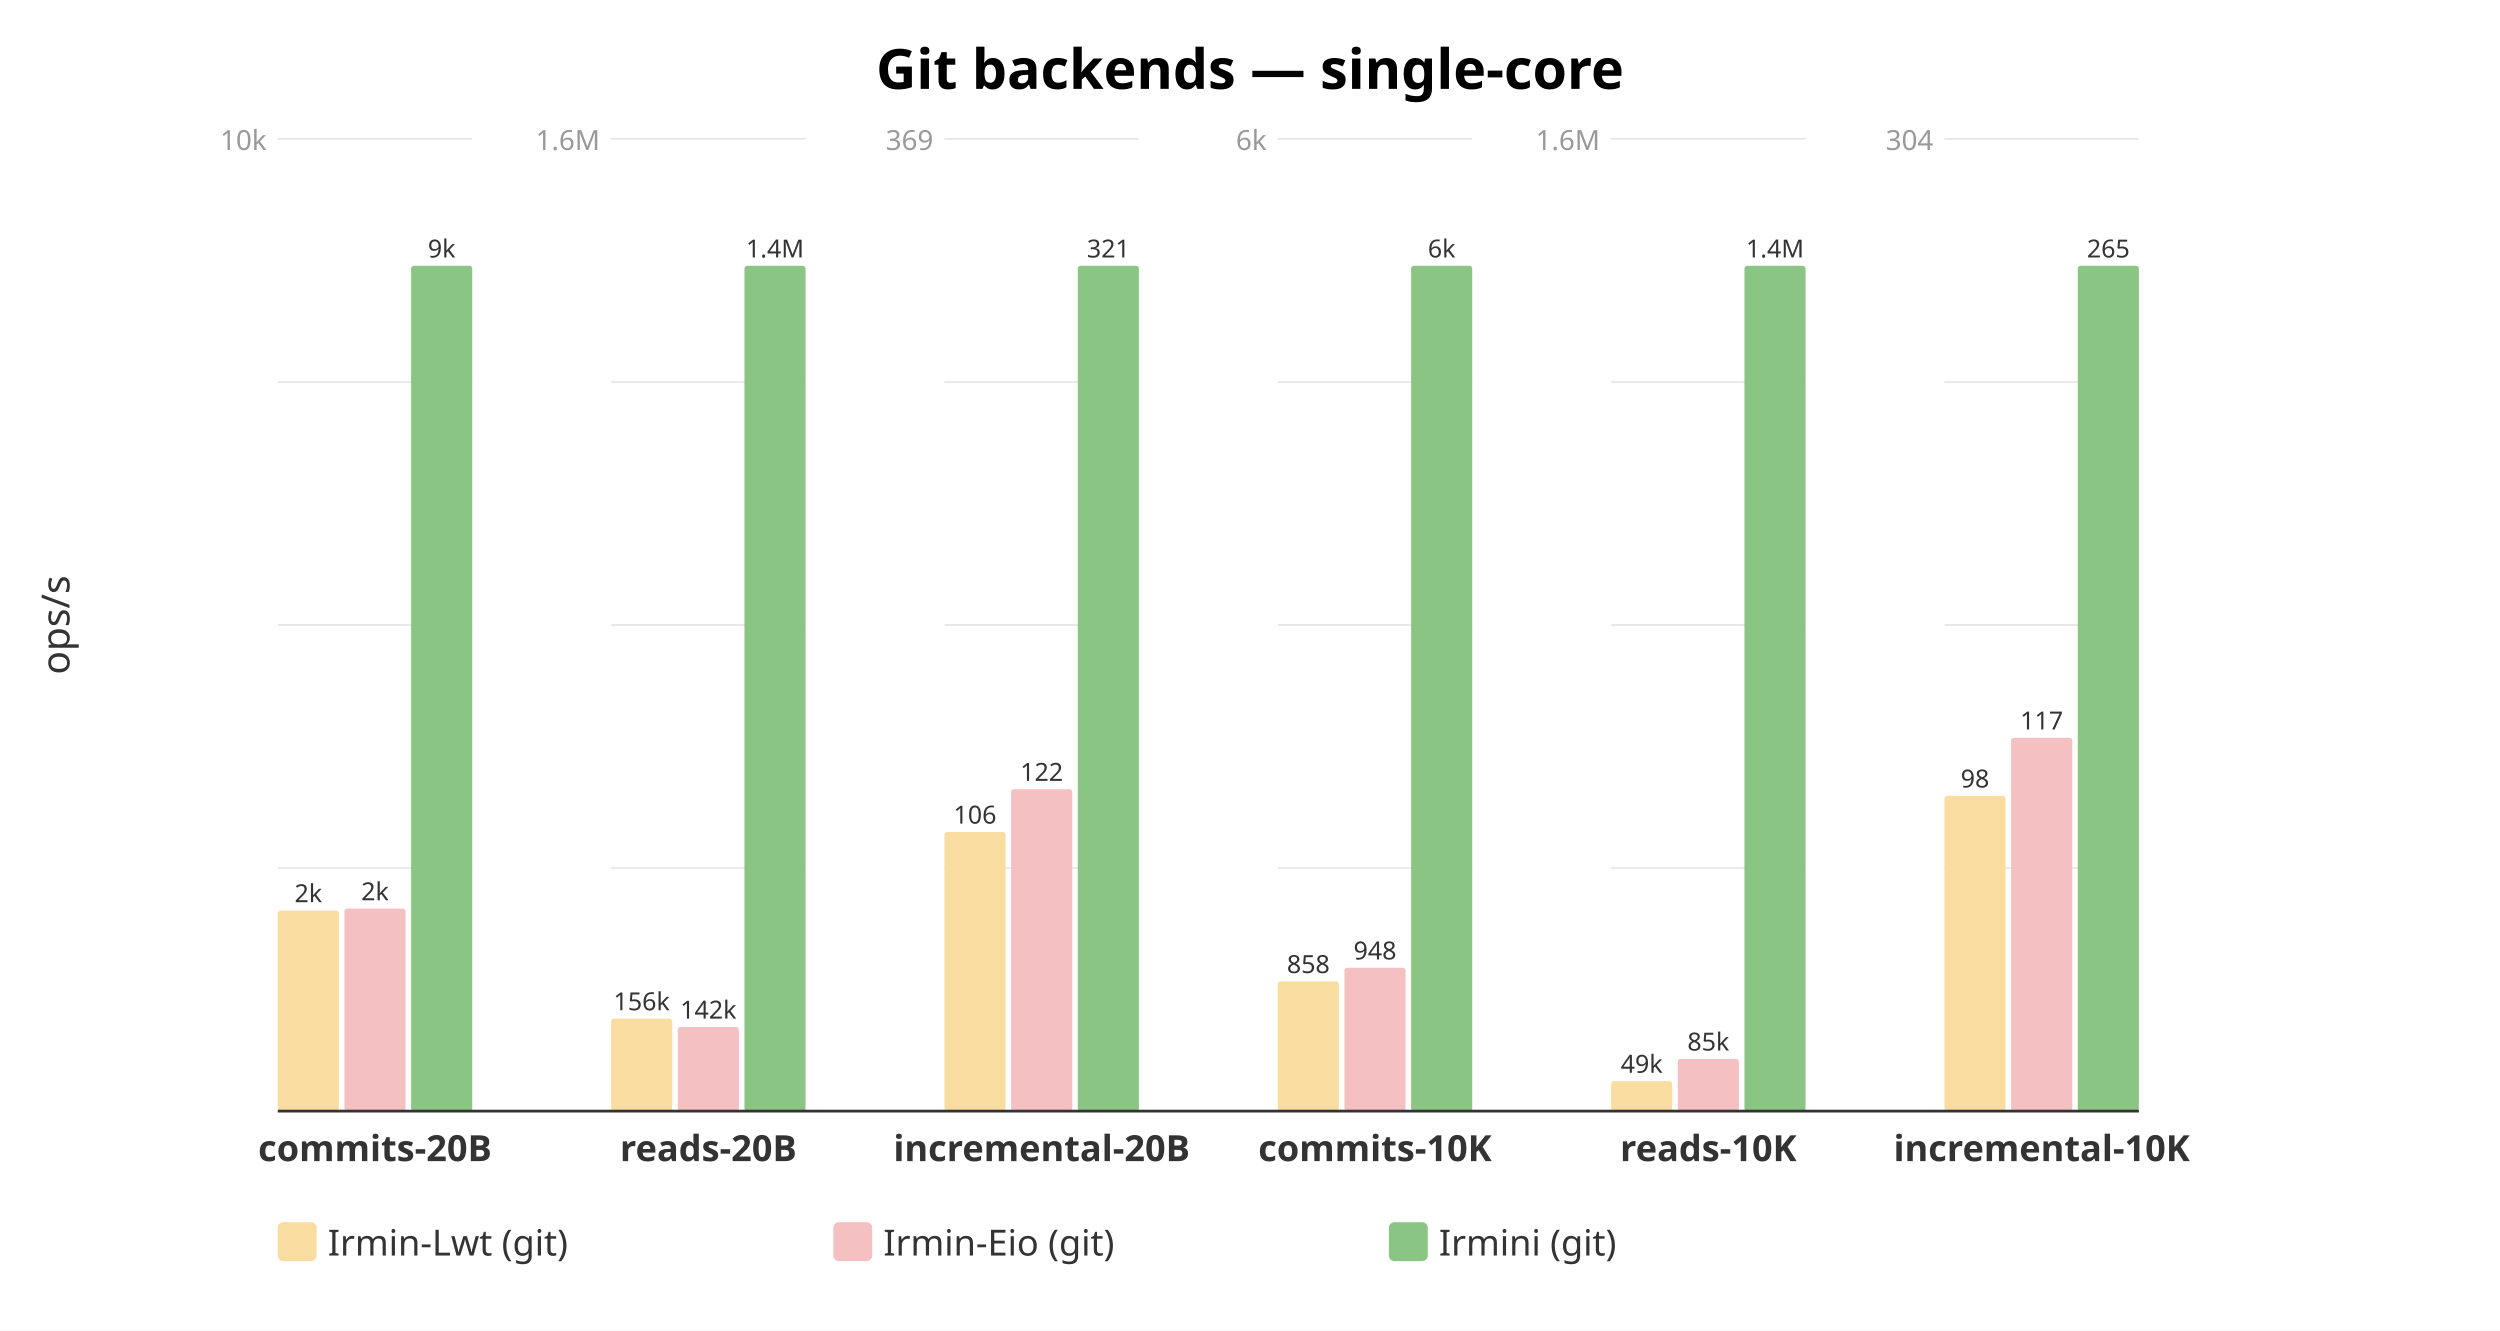
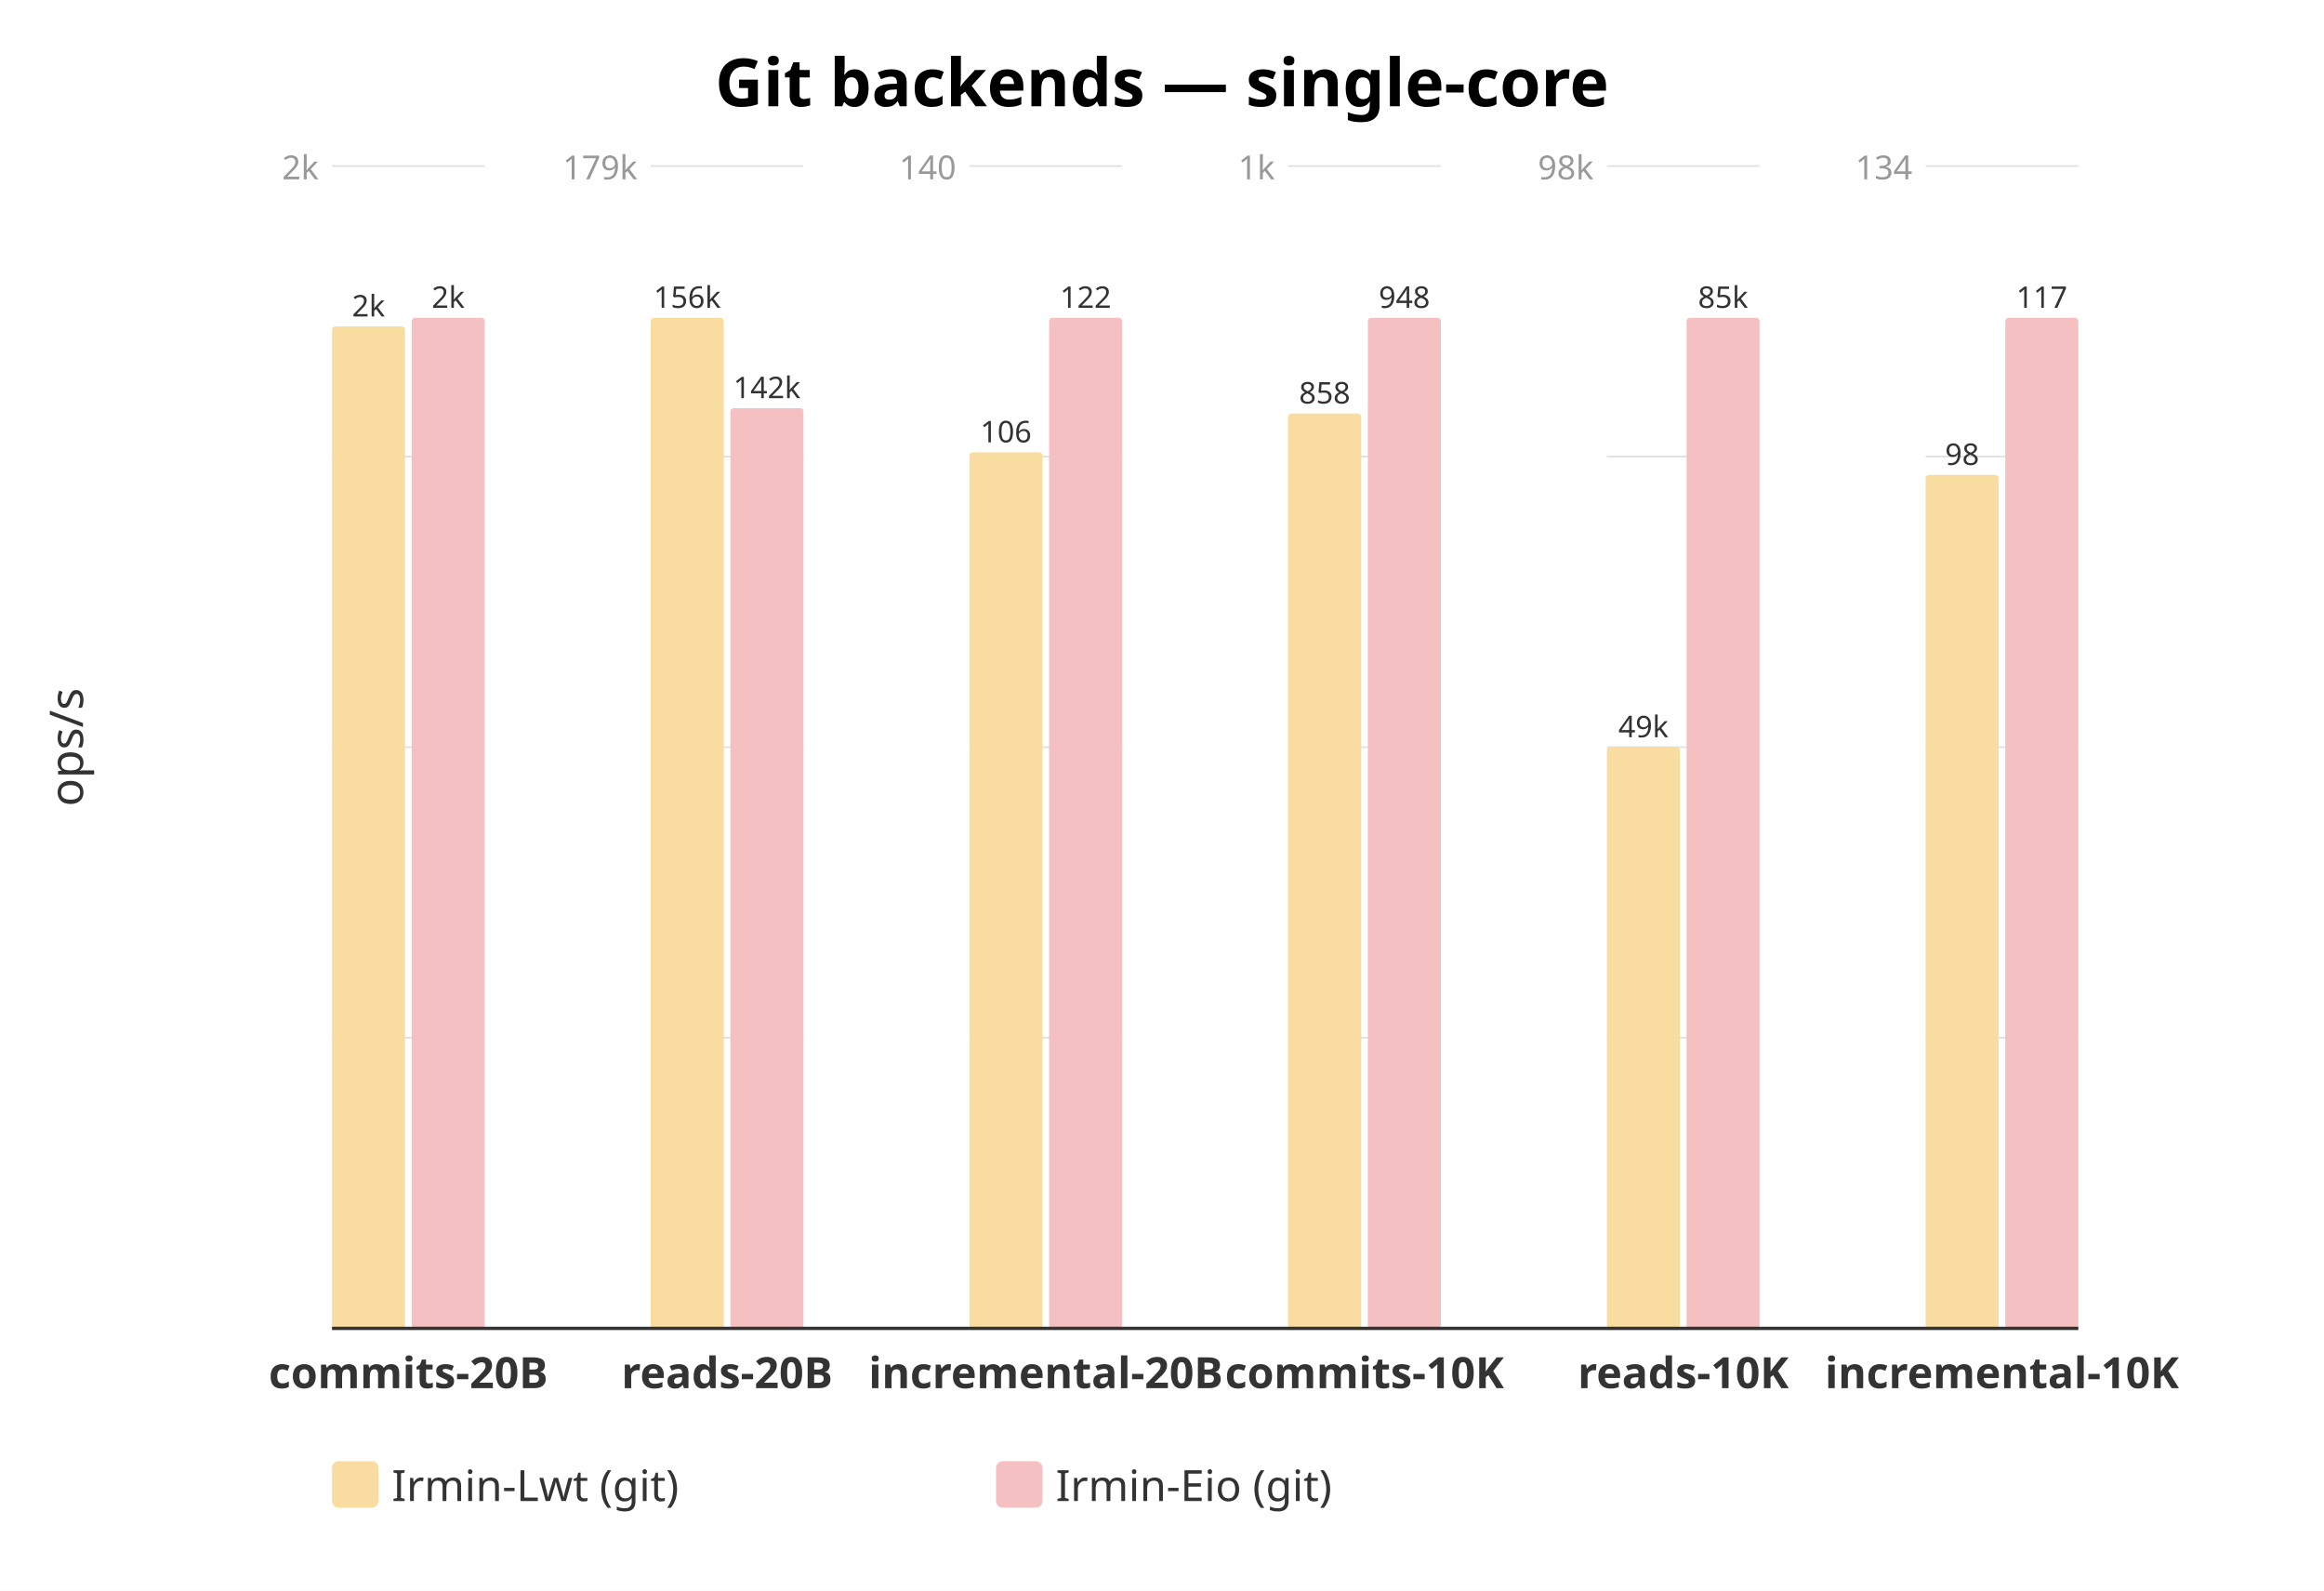
- <svg xmlns="http://www.w3.org/2000/svg" width="900" height="479" font-family="system-ui, sans-serif" font-size="14">
-   <rect width="900" height="479" fill="white" />
+ <svg xmlns="http://www.w3.org/2000/svg" width="700" height="479" font-family="system-ui, sans-serif" font-size="14">
+   <rect width="700" height="479" fill="white" />
  <defs>
</defs>
-   <text x="450.0" y="32" text-anchor="middle" font-size="20" font-weight="bold">Git backends — single-core</text>
+   <text x="350.0" y="32" text-anchor="middle" font-size="20" font-weight="bold">Git backends — single-core</text>
  <g transform="translate(100,50)">
    <text x="-75" y="175.0" text-anchor="middle" font-size="14" fill="#333" transform="rotate(-90,-75,175.0)">ops/s</text>
-     <line x1="0" y1="262.5" x2="70" y2="262.5" stroke="#e0e0e0" stroke-width="0.5" />
-     <line x1="0" y1="175.0" x2="70" y2="175.0" stroke="#e0e0e0" stroke-width="0.5" />
-     <line x1="0" y1="87.5" x2="70" y2="87.5" stroke="#e0e0e0" stroke-width="0.5" />
-     <line x1="0" y1="0.0" x2="70" y2="0.0" stroke="#e0e0e0" stroke-width="0.5" />
-     <text x="-4.0" y="4.0" text-anchor="end" font-size="10" fill="#999">10k</text>
-     <rect x="0.0" y="277.8" width="22" height="72.2" fill="#f9dda0" rx="1" />
-     <text x="11.0" y="274.8" text-anchor="middle" font-size="9" fill="#333">2k</text>
-     <rect x="24.0" y="277.1" width="22" height="72.9" fill="#f5c0c1" rx="1" />
-     <text x="35.0" y="274.1" text-anchor="middle" font-size="9" fill="#333">2k</text>
-     <rect x="48.0" y="45.7" width="22" height="304.3" fill="#8bc584" rx="1" />
-     <text x="59.0" y="42.7" text-anchor="middle" font-size="9" fill="#333">9k</text>
-     <text x="35.0" y="368" text-anchor="middle" font-size="13" font-weight="bold" fill="#333">commits-20B</text>
-     <line x1="120" y1="262.5" x2="190" y2="262.5" stroke="#e0e0e0" stroke-width="0.5" />
-     <line x1="120" y1="175.0" x2="190" y2="175.0" stroke="#e0e0e0" stroke-width="0.5" />
-     <line x1="120" y1="87.5" x2="190" y2="87.5" stroke="#e0e0e0" stroke-width="0.5" />
-     <line x1="120" y1="0.0" x2="190" y2="0.0" stroke="#e0e0e0" stroke-width="0.5" />
-     <text x="116.0" y="4.0" text-anchor="end" font-size="10" fill="#999">1.6M</text>
-     <rect x="120.0" y="316.7" width="22" height="33.3" fill="#f9dda0" rx="1" />
-     <text x="131.0" y="313.7" text-anchor="middle" font-size="9" fill="#333">156k</text>
-     <rect x="144.0" y="319.7" width="22" height="30.3" fill="#f5c0c1" rx="1" />
-     <text x="155.0" y="316.7" text-anchor="middle" font-size="9" fill="#333">142k</text>
-     <rect x="168.0" y="45.7" width="22" height="304.3" fill="#8bc584" rx="1" />
-     <text x="179.0" y="42.7" text-anchor="middle" font-size="9" fill="#333">1.4M</text>
-     <text x="155.0" y="368" text-anchor="middle" font-size="13" font-weight="bold" fill="#333">reads-20B</text>
-     <line x1="240" y1="262.5" x2="310" y2="262.5" stroke="#e0e0e0" stroke-width="0.5" />
-     <line x1="240" y1="175.0" x2="310" y2="175.0" stroke="#e0e0e0" stroke-width="0.5" />
-     <line x1="240" y1="87.5" x2="310" y2="87.5" stroke="#e0e0e0" stroke-width="0.5" />
-     <line x1="240" y1="0.0" x2="310" y2="0.0" stroke="#e0e0e0" stroke-width="0.5" />
-     <text x="236.0" y="4.0" text-anchor="end" font-size="10" fill="#999">369</text>
-     <rect x="240.0" y="249.5" width="22" height="100.5" fill="#f9dda0" rx="1" />
-     <text x="251.0" y="246.5" text-anchor="middle" font-size="9" fill="#333">106</text>
-     <rect x="264.0" y="234.1" width="22" height="115.9" fill="#f5c0c1" rx="1" />
-     <text x="275.0" y="231.1" text-anchor="middle" font-size="9" fill="#333">122</text>
-     <rect x="288.0" y="45.7" width="22" height="304.3" fill="#8bc584" rx="1" />
-     <text x="299.0" y="42.7" text-anchor="middle" font-size="9" fill="#333">321</text>
-     <text x="275.0" y="368" text-anchor="middle" font-size="13" font-weight="bold" fill="#333">incremental-20B</text>
-     <line x1="360" y1="262.5" x2="430" y2="262.5" stroke="#e0e0e0" stroke-width="0.5" />
-     <line x1="360" y1="175.0" x2="430" y2="175.0" stroke="#e0e0e0" stroke-width="0.5" />
-     <line x1="360" y1="87.5" x2="430" y2="87.5" stroke="#e0e0e0" stroke-width="0.5" />
-     <line x1="360" y1="0.0" x2="430" y2="0.0" stroke="#e0e0e0" stroke-width="0.5" />
-     <text x="356.0" y="4.0" text-anchor="end" font-size="10" fill="#999">6k</text>
-     <rect x="360.0" y="303.3" width="22" height="46.7" fill="#f9dda0" rx="1" />
-     <text x="371.0" y="300.3" text-anchor="middle" font-size="9" fill="#333">858</text>
-     <rect x="384.0" y="298.4" width="22" height="51.6" fill="#f5c0c1" rx="1" />
-     <text x="395.0" y="295.4" text-anchor="middle" font-size="9" fill="#333">948</text>
-     <rect x="408.0" y="45.7" width="22" height="304.3" fill="#8bc584" rx="1" />
-     <text x="419.0" y="42.7" text-anchor="middle" font-size="9" fill="#333">6k</text>
-     <text x="395.0" y="368" text-anchor="middle" font-size="13" font-weight="bold" fill="#333">commits-10K</text>
-     <line x1="480" y1="262.5" x2="550" y2="262.5" stroke="#e0e0e0" stroke-width="0.5" />
-     <line x1="480" y1="175.0" x2="550" y2="175.0" stroke="#e0e0e0" stroke-width="0.5" />
-     <line x1="480" y1="87.5" x2="550" y2="87.5" stroke="#e0e0e0" stroke-width="0.5" />
-     <line x1="480" y1="0.0" x2="550" y2="0.0" stroke="#e0e0e0" stroke-width="0.5" />
-     <text x="476.0" y="4.0" text-anchor="end" font-size="10" fill="#999">1.6M</text>
-     <rect x="480.0" y="339.2" width="22" height="10.8" fill="#f9dda0" rx="1" />
-     <text x="491.0" y="336.2" text-anchor="middle" font-size="9" fill="#333">49k</text>
-     <rect x="504.0" y="331.2" width="22" height="18.8" fill="#f5c0c1" rx="1" />
-     <text x="515.0" y="328.2" text-anchor="middle" font-size="9" fill="#333">85k</text>
-     <rect x="528.0" y="45.7" width="22" height="304.3" fill="#8bc584" rx="1" />
-     <text x="539.0" y="42.7" text-anchor="middle" font-size="9" fill="#333">1.4M</text>
-     <text x="515.0" y="368" text-anchor="middle" font-size="13" font-weight="bold" fill="#333">reads-10K</text>
-     <line x1="600" y1="262.5" x2="670" y2="262.5" stroke="#e0e0e0" stroke-width="0.5" />
-     <line x1="600" y1="175.0" x2="670" y2="175.0" stroke="#e0e0e0" stroke-width="0.5" />
-     <line x1="600" y1="87.5" x2="670" y2="87.5" stroke="#e0e0e0" stroke-width="0.5" />
-     <line x1="600" y1="0.0" x2="670" y2="0.0" stroke="#e0e0e0" stroke-width="0.5" />
-     <text x="596.0" y="4.0" text-anchor="end" font-size="10" fill="#999">304</text>
-     <rect x="600.0" y="236.5" width="22" height="113.5" fill="#f9dda0" rx="1" />
-     <text x="611.0" y="233.5" text-anchor="middle" font-size="9" fill="#333">98</text>
-     <rect x="624.0" y="215.6" width="22" height="134.4" fill="#f5c0c1" rx="1" />
-     <text x="635.0" y="212.6" text-anchor="middle" font-size="9" fill="#333">117</text>
-     <rect x="648.0" y="45.7" width="22" height="304.3" fill="#8bc584" rx="1" />
-     <text x="659.0" y="42.7" text-anchor="middle" font-size="9" fill="#333">265</text>
-     <text x="635.0" y="368" text-anchor="middle" font-size="13" font-weight="bold" fill="#333">incremental-10K</text>
-     <line x1="0" y1="350" x2="670" y2="350" stroke="#333" stroke-width="1" />
+     <line x1="0" y1="262.5" x2="46" y2="262.5" stroke="#e0e0e0" stroke-width="0.5" />
+     <line x1="0" y1="175.0" x2="46" y2="175.0" stroke="#e0e0e0" stroke-width="0.5" />
+     <line x1="0" y1="87.5" x2="46" y2="87.5" stroke="#e0e0e0" stroke-width="0.5" />
+     <line x1="0" y1="0.0" x2="46" y2="0.0" stroke="#e0e0e0" stroke-width="0.5" />
+     <text x="-4.0" y="4.0" text-anchor="end" font-size="10" fill="#999">2k</text>
+     <rect x="0.0" y="48.3" width="22" height="301.7" fill="#f9dda0" rx="1" />
+     <text x="11.0" y="45.3" text-anchor="middle" font-size="9" fill="#333">2k</text>
+     <rect x="24.0" y="45.7" width="22" height="304.3" fill="#f5c0c1" rx="1" />
+     <text x="35.0" y="42.7" text-anchor="middle" font-size="9" fill="#333">2k</text>
+     <text x="23.0" y="368" text-anchor="middle" font-size="13" font-weight="bold" fill="#333">commits-20B</text>
+     <line x1="96" y1="262.5" x2="142" y2="262.5" stroke="#e0e0e0" stroke-width="0.5" />
+     <line x1="96" y1="175.0" x2="142" y2="175.0" stroke="#e0e0e0" stroke-width="0.5" />
+     <line x1="96" y1="87.5" x2="142" y2="87.5" stroke="#e0e0e0" stroke-width="0.5" />
+     <line x1="96" y1="0.0" x2="142" y2="0.0" stroke="#e0e0e0" stroke-width="0.5" />
+     <text x="92.0" y="4.0" text-anchor="end" font-size="10" fill="#999">179k</text>
+     <rect x="96.0" y="45.7" width="22" height="304.3" fill="#f9dda0" rx="1" />
+     <text x="107.0" y="42.7" text-anchor="middle" font-size="9" fill="#333">156k</text>
+     <rect x="120.0" y="72.9" width="22" height="277.1" fill="#f5c0c1" rx="1" />
+     <text x="131.0" y="69.9" text-anchor="middle" font-size="9" fill="#333">142k</text>
+     <text x="119.0" y="368" text-anchor="middle" font-size="13" font-weight="bold" fill="#333">reads-20B</text>
+     <line x1="192" y1="262.5" x2="238" y2="262.5" stroke="#e0e0e0" stroke-width="0.5" />
+     <line x1="192" y1="175.0" x2="238" y2="175.0" stroke="#e0e0e0" stroke-width="0.5" />
+     <line x1="192" y1="87.5" x2="238" y2="87.5" stroke="#e0e0e0" stroke-width="0.5" />
+     <line x1="192" y1="0.0" x2="238" y2="0.0" stroke="#e0e0e0" stroke-width="0.5" />
+     <text x="188.0" y="4.0" text-anchor="end" font-size="10" fill="#999">140</text>
+     <rect x="192.0" y="86.2" width="22" height="263.8" fill="#f9dda0" rx="1" />
+     <text x="203.0" y="83.2" text-anchor="middle" font-size="9" fill="#333">106</text>
+     <rect x="216.0" y="45.7" width="22" height="304.3" fill="#f5c0c1" rx="1" />
+     <text x="227.0" y="42.7" text-anchor="middle" font-size="9" fill="#333">122</text>
+     <text x="215.0" y="368" text-anchor="middle" font-size="13" font-weight="bold" fill="#333">incremental-20B</text>
+     <line x1="288" y1="262.5" x2="334" y2="262.5" stroke="#e0e0e0" stroke-width="0.5" />
+     <line x1="288" y1="175.0" x2="334" y2="175.0" stroke="#e0e0e0" stroke-width="0.5" />
+     <line x1="288" y1="87.5" x2="334" y2="87.5" stroke="#e0e0e0" stroke-width="0.5" />
+     <line x1="288" y1="0.0" x2="334" y2="0.0" stroke="#e0e0e0" stroke-width="0.5" />
+     <text x="284.0" y="4.0" text-anchor="end" font-size="10" fill="#999">1k</text>
+     <rect x="288.0" y="74.5" width="22" height="275.5" fill="#f9dda0" rx="1" />
+     <text x="299.0" y="71.5" text-anchor="middle" font-size="9" fill="#333">858</text>
+     <rect x="312.0" y="45.7" width="22" height="304.3" fill="#f5c0c1" rx="1" />
+     <text x="323.0" y="42.7" text-anchor="middle" font-size="9" fill="#333">948</text>
+     <text x="311.0" y="368" text-anchor="middle" font-size="13" font-weight="bold" fill="#333">commits-10K</text>
+     <line x1="384" y1="262.5" x2="430" y2="262.5" stroke="#e0e0e0" stroke-width="0.5" />
+     <line x1="384" y1="175.0" x2="430" y2="175.0" stroke="#e0e0e0" stroke-width="0.5" />
+     <line x1="384" y1="87.5" x2="430" y2="87.5" stroke="#e0e0e0" stroke-width="0.5" />
+     <line x1="384" y1="0.0" x2="430" y2="0.0" stroke="#e0e0e0" stroke-width="0.5" />
+     <text x="380.0" y="4.0" text-anchor="end" font-size="10" fill="#999">98k</text>
+     <rect x="384.0" y="175.0" width="22" height="175.0" fill="#f9dda0" rx="1" />
+     <text x="395.0" y="172.0" text-anchor="middle" font-size="9" fill="#333">49k</text>
+     <rect x="408.0" y="45.7" width="22" height="304.3" fill="#f5c0c1" rx="1" />
+     <text x="419.0" y="42.7" text-anchor="middle" font-size="9" fill="#333">85k</text>
+     <text x="407.0" y="368" text-anchor="middle" font-size="13" font-weight="bold" fill="#333">reads-10K</text>
+     <line x1="480" y1="262.5" x2="526" y2="262.5" stroke="#e0e0e0" stroke-width="0.5" />
+     <line x1="480" y1="175.0" x2="526" y2="175.0" stroke="#e0e0e0" stroke-width="0.5" />
+     <line x1="480" y1="87.5" x2="526" y2="87.5" stroke="#e0e0e0" stroke-width="0.5" />
+     <line x1="480" y1="0.0" x2="526" y2="0.0" stroke="#e0e0e0" stroke-width="0.5" />
+     <text x="476.0" y="4.0" text-anchor="end" font-size="10" fill="#999">134</text>
+     <rect x="480.0" y="93.0" width="22" height="257.0" fill="#f9dda0" rx="1" />
+     <text x="491.0" y="90.0" text-anchor="middle" font-size="9" fill="#333">98</text>
+     <rect x="504.0" y="45.7" width="22" height="304.3" fill="#f5c0c1" rx="1" />
+     <text x="515.0" y="42.7" text-anchor="middle" font-size="9" fill="#333">117</text>
+     <text x="503.0" y="368" text-anchor="middle" font-size="13" font-weight="bold" fill="#333">incremental-10K</text>
+     <line x1="0" y1="350" x2="526" y2="350" stroke="#333" stroke-width="1" />
  </g>
  <g transform="translate(100,440)">
    <rect x="0" y="0" width="14" height="14" fill="#f9dda0" rx="2" />
    <text x="18" y="12" font-size="13" fill="#333">Irmin-Lwt (git)</text>
    <rect x="200" y="0" width="14" height="14" fill="#f5c0c1" rx="2" />
    <text x="218" y="12" font-size="13" fill="#333">Irmin-Eio (git)</text>
-     <rect x="400" y="0" width="14" height="14" fill="#8bc584" rx="2" />
-     <text x="418" y="12" font-size="13" fill="#333">Irmini (git)</text>
  </g>
</svg>
